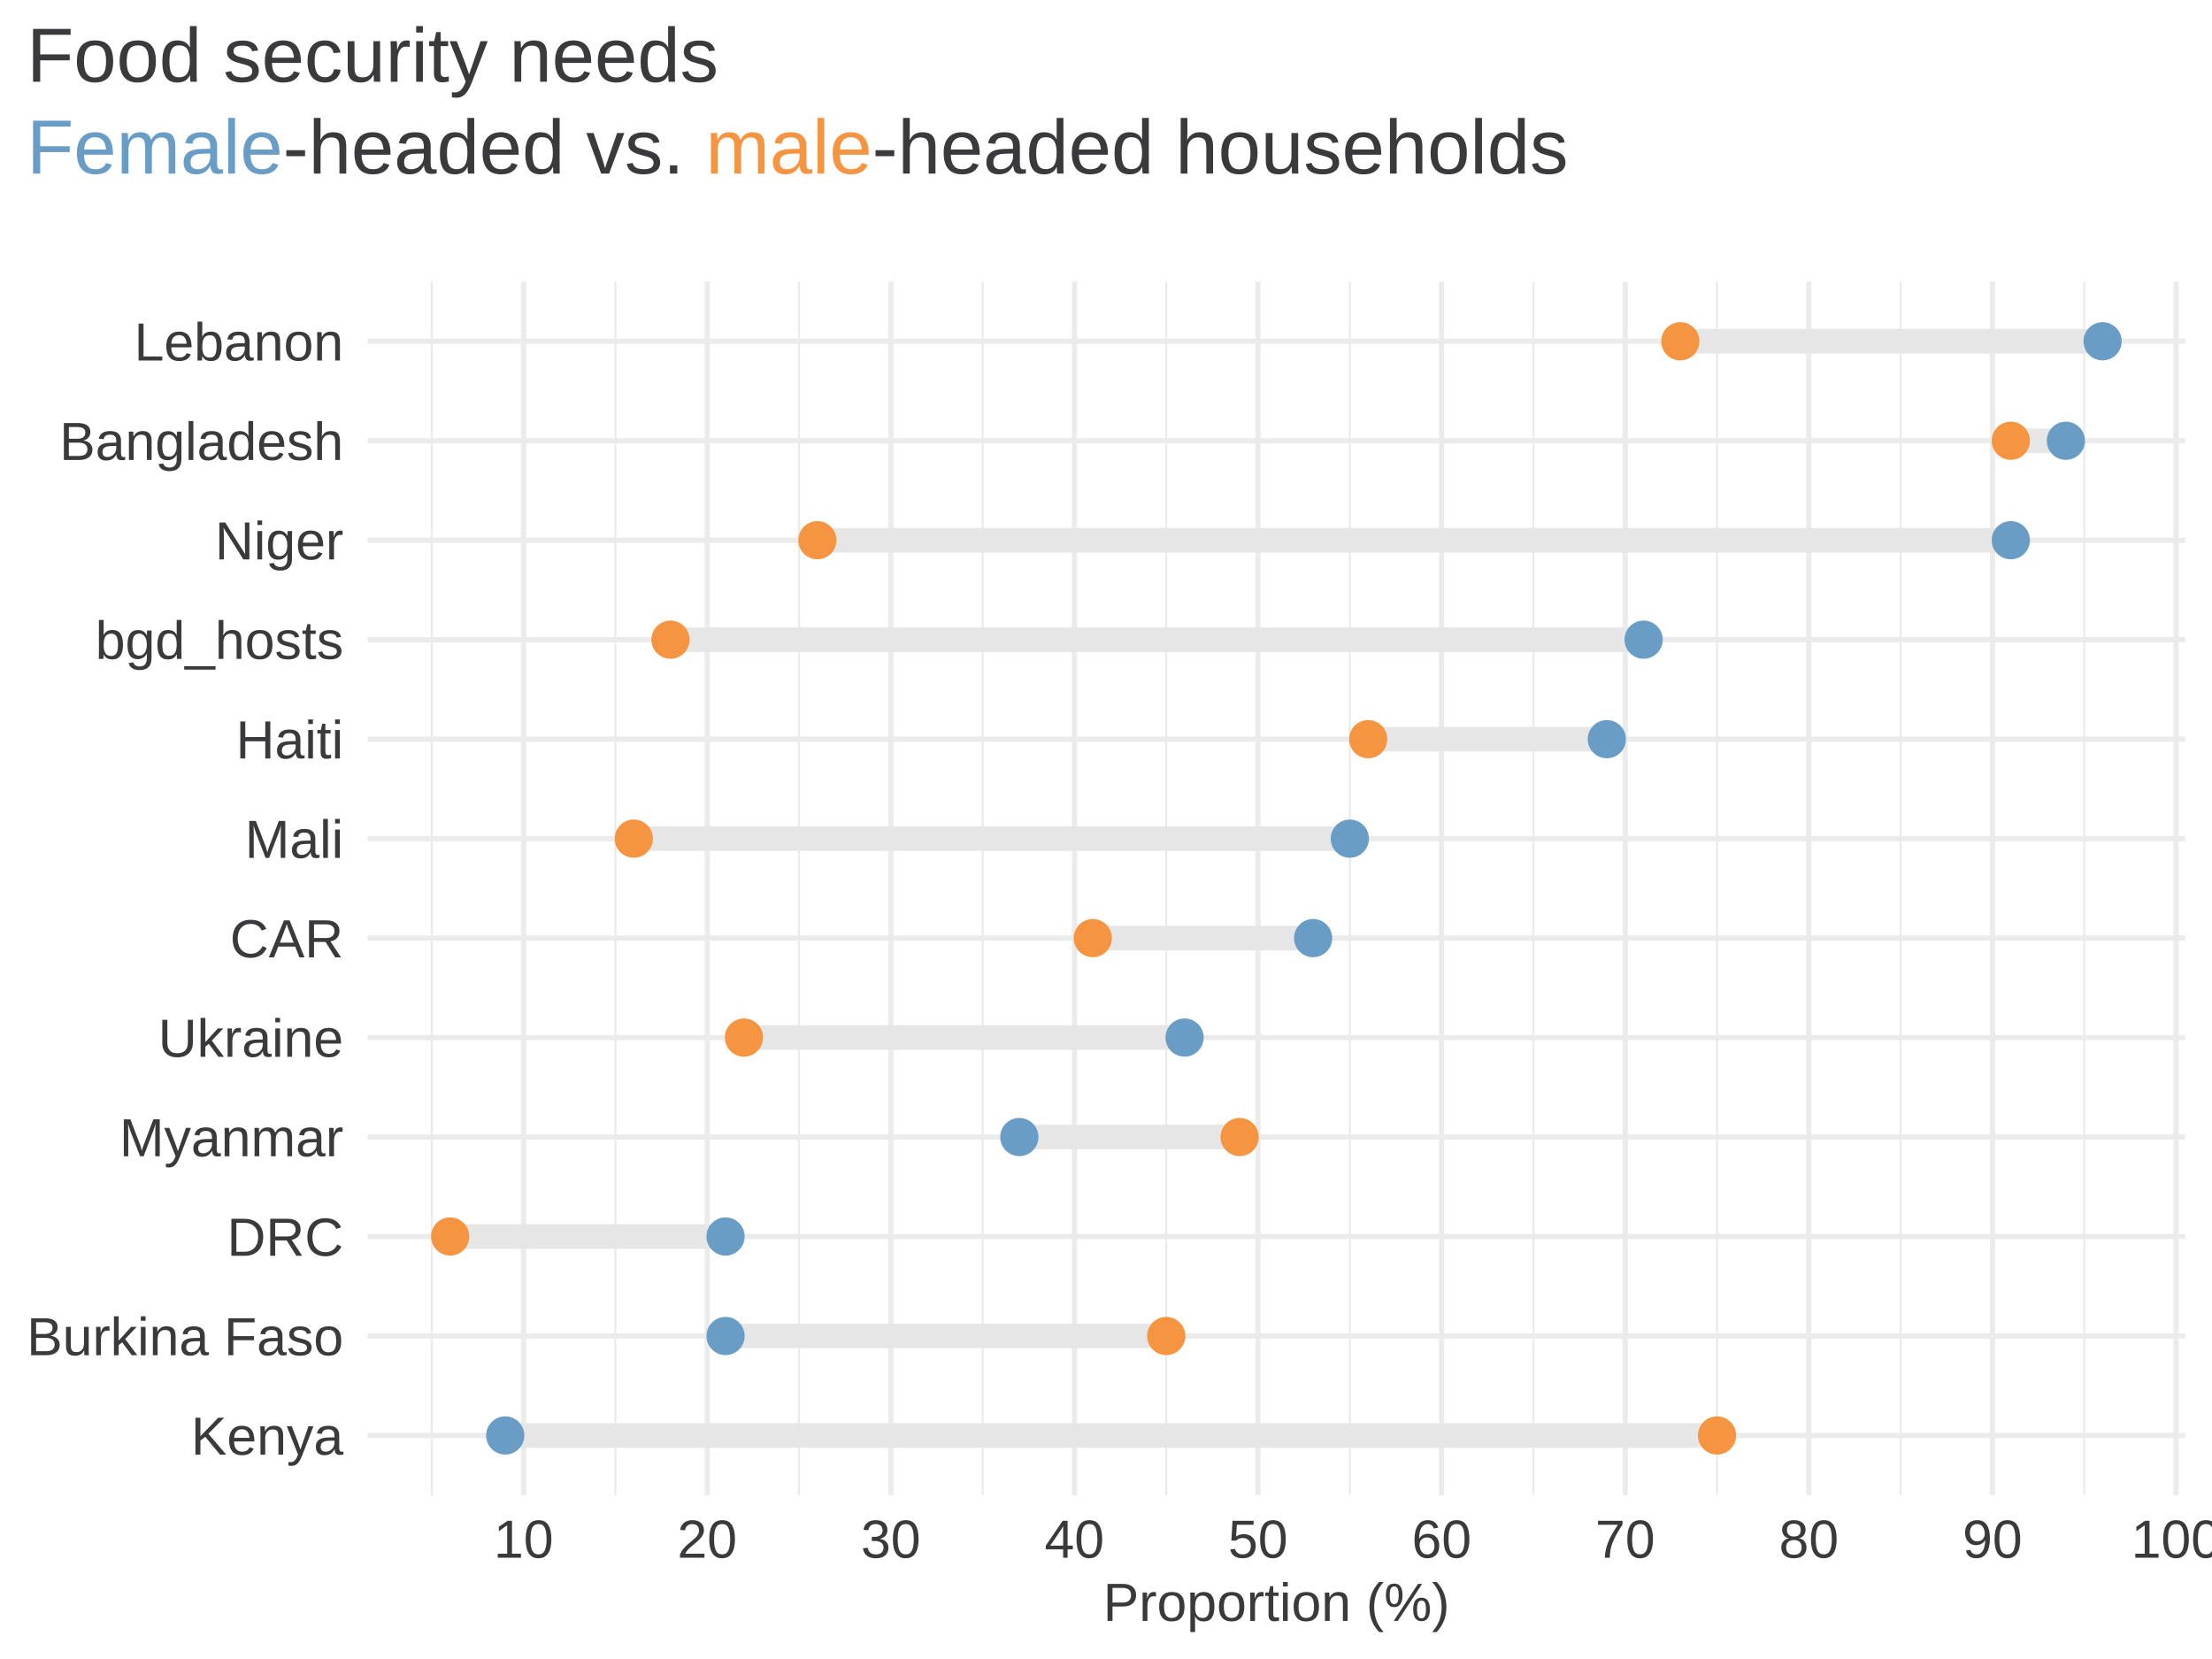
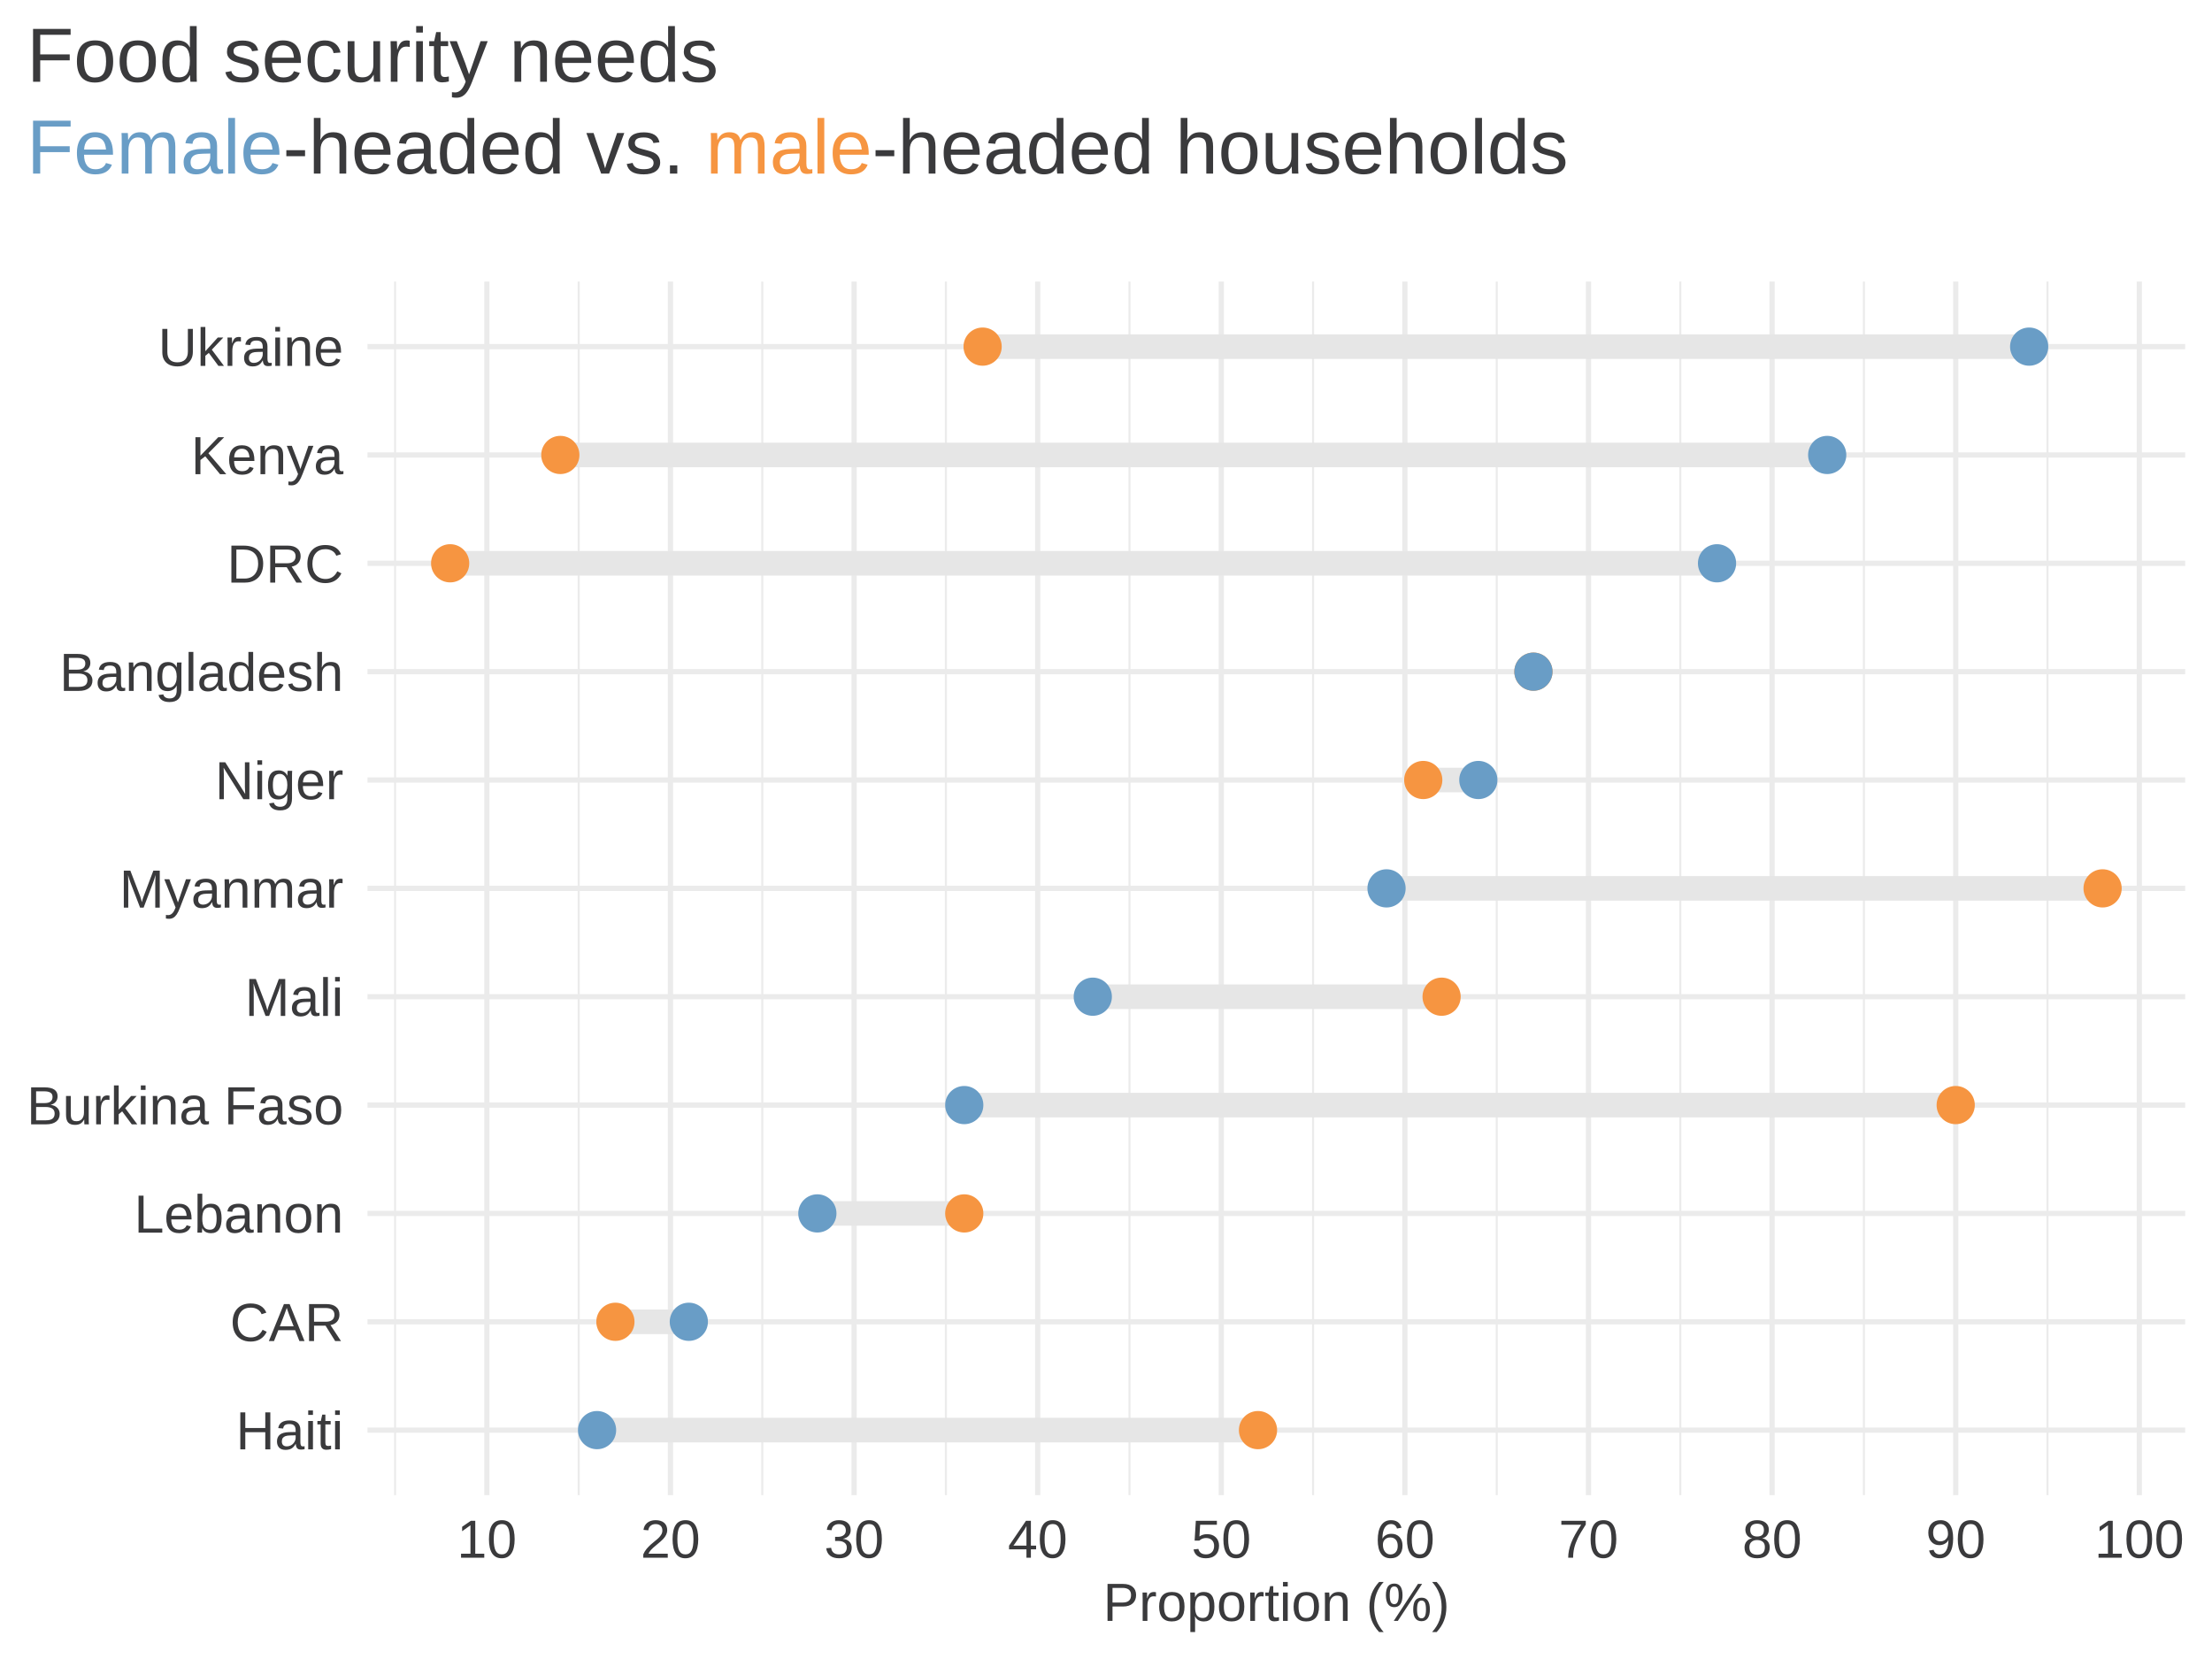
<svg xmlns="http://www.w3.org/2000/svg" class="svglite" width="576.00pt" height="432.00pt" viewBox="0 0 576.00 432.00">
  <defs>
    <style type="text/css">
    .svglite line, .svglite polyline, .svglite polygon, .svglite path, .svglite rect, .svglite circle {
      fill: none;
      stroke: #000000;
      stroke-linecap: round;
      stroke-linejoin: round;
      stroke-miterlimit: 10.00;
    }
    .svglite text {
      white-space: pre;
    }
  </style>
  </defs>
  <rect width="100%" height="100%" style="stroke: none; fill: none;" />
  <defs>
    <clipPath id="cpMC4wMHw1NzYuMDB8MC4wMHw0MzIuMDA=">
      <rect x="0.00" y="0.00" width="576.00" height="432.00" />
    </clipPath>
  </defs>
  <g clip-path="url(#cpMC4wMHw1NzYuMDB8MC4wMHw0MzIuMDA=)">
</g>
  <defs>
    <clipPath id="cpOTUuNzB8NTY5LjAzfDczLjMzfDM4OS4zMw==">
      <rect x="95.70" y="73.33" width="473.32" height="316.00" />
    </clipPath>
  </defs>
  <g clip-path="url(#cpOTUuNzB8NTY5LjAzfDczLjMzfDM4OS4zMw==)">
-     <polyline points="112.44,389.33 112.44,73.33 " style="stroke-width: 0.53; stroke: #EBEBEB; stroke-linecap: butt;" />
-     <polyline points="160.25,389.33 160.25,73.33 " style="stroke-width: 0.53; stroke: #EBEBEB; stroke-linecap: butt;" />
-     <polyline points="208.06,389.33 208.06,73.33 " style="stroke-width: 0.53; stroke: #EBEBEB; stroke-linecap: butt;" />
-     <polyline points="255.87,389.33 255.87,73.33 " style="stroke-width: 0.53; stroke: #EBEBEB; stroke-linecap: butt;" />
-     <polyline points="303.68,389.33 303.68,73.33 " style="stroke-width: 0.53; stroke: #EBEBEB; stroke-linecap: butt;" />
-     <polyline points="351.49,389.33 351.49,73.33 " style="stroke-width: 0.53; stroke: #EBEBEB; stroke-linecap: butt;" />
-     <polyline points="399.30,389.33 399.30,73.33 " style="stroke-width: 0.53; stroke: #EBEBEB; stroke-linecap: butt;" />
-     <polyline points="447.11,389.33 447.11,73.33 " style="stroke-width: 0.53; stroke: #EBEBEB; stroke-linecap: butt;" />
-     <polyline points="494.92,389.33 494.92,73.33 " style="stroke-width: 0.53; stroke: #EBEBEB; stroke-linecap: butt;" />
-     <polyline points="542.73,389.33 542.73,73.33 " style="stroke-width: 0.53; stroke: #EBEBEB; stroke-linecap: butt;" />
-     <polyline points="95.70,373.79 569.03,373.79 " style="stroke-width: 1.36; stroke: #EBEBEB; stroke-linecap: butt;" />
-     <polyline points="95.70,347.89 569.03,347.89 " style="stroke-width: 1.36; stroke: #EBEBEB; stroke-linecap: butt;" />
-     <polyline points="95.70,321.98 569.03,321.98 " style="stroke-width: 1.36; stroke: #EBEBEB; stroke-linecap: butt;" />
-     <polyline points="95.70,296.08 569.03,296.08 " style="stroke-width: 1.36; stroke: #EBEBEB; stroke-linecap: butt;" />
-     <polyline points="95.70,270.18 569.03,270.18 " style="stroke-width: 1.36; stroke: #EBEBEB; stroke-linecap: butt;" />
-     <polyline points="95.70,244.28 569.03,244.28 " style="stroke-width: 1.36; stroke: #EBEBEB; stroke-linecap: butt;" />
-     <polyline points="95.70,218.38 569.03,218.38 " style="stroke-width: 1.36; stroke: #EBEBEB; stroke-linecap: butt;" />
-     <polyline points="95.70,192.48 569.03,192.48 " style="stroke-width: 1.36; stroke: #EBEBEB; stroke-linecap: butt;" />
-     <polyline points="95.70,166.57 569.03,166.57 " style="stroke-width: 1.36; stroke: #EBEBEB; stroke-linecap: butt;" />
-     <polyline points="95.70,140.67 569.03,140.67 " style="stroke-width: 1.36; stroke: #EBEBEB; stroke-linecap: butt;" />
-     <polyline points="95.70,114.77 569.03,114.77 " style="stroke-width: 1.36; stroke: #EBEBEB; stroke-linecap: butt;" />
-     <polyline points="95.70,88.87 569.03,88.87 " style="stroke-width: 1.36; stroke: #EBEBEB; stroke-linecap: butt;" />
-     <polyline points="136.34,389.33 136.34,73.33 " style="stroke-width: 1.36; stroke: #EBEBEB; stroke-linecap: butt;" />
-     <polyline points="184.15,389.33 184.15,73.33 " style="stroke-width: 1.36; stroke: #EBEBEB; stroke-linecap: butt;" />
-     <polyline points="231.96,389.33 231.96,73.33 " style="stroke-width: 1.36; stroke: #EBEBEB; stroke-linecap: butt;" />
-     <polyline points="279.77,389.33 279.77,73.33 " style="stroke-width: 1.36; stroke: #EBEBEB; stroke-linecap: butt;" />
-     <polyline points="327.58,389.33 327.58,73.33 " style="stroke-width: 1.36; stroke: #EBEBEB; stroke-linecap: butt;" />
-     <polyline points="375.39,389.33 375.39,73.33 " style="stroke-width: 1.36; stroke: #EBEBEB; stroke-linecap: butt;" />
-     <polyline points="423.20,389.33 423.20,73.33 " style="stroke-width: 1.36; stroke: #EBEBEB; stroke-linecap: butt;" />
-     <polyline points="471.02,389.33 471.02,73.33 " style="stroke-width: 1.36; stroke: #EBEBEB; stroke-linecap: butt;" />
-     <polyline points="518.83,389.33 518.83,73.33 " style="stroke-width: 1.36; stroke: #EBEBEB; stroke-linecap: butt;" />
-     <polyline points="566.64,389.33 566.64,73.33 " style="stroke-width: 1.36; stroke: #EBEBEB; stroke-linecap: butt;" />
-     <line x1="308.46" y1="270.18" x2="193.72" y2="270.18" style="stroke-width: 6.40; stroke: #E6E6E6; stroke-linecap: butt;" />
-     <line x1="523.61" y1="140.67" x2="212.84" y2="140.67" style="stroke-width: 6.40; stroke: #E6E6E6; stroke-linecap: butt;" />
-     <line x1="265.43" y1="296.08" x2="322.80" y2="296.08" style="stroke-width: 6.40; stroke: #E6E6E6; stroke-linecap: butt;" />
-     <line x1="351.49" y1="218.38" x2="165.03" y2="218.38" style="stroke-width: 6.40; stroke: #E6E6E6; stroke-linecap: butt;" />
-     <line x1="547.51" y1="88.87" x2="437.55" y2="88.87" style="stroke-width: 6.40; stroke: #E6E6E6; stroke-linecap: butt;" />
-     <line x1="131.56" y1="373.79" x2="447.11" y2="373.79" style="stroke-width: 6.40; stroke: #E6E6E6; stroke-linecap: butt;" />
-     <line x1="418.42" y1="192.48" x2="356.27" y2="192.48" style="stroke-width: 6.40; stroke: #E6E6E6; stroke-linecap: butt;" />
-     <line x1="188.93" y1="321.98" x2="117.22" y2="321.98" style="stroke-width: 6.40; stroke: #E6E6E6; stroke-linecap: butt;" />
-     <line x1="341.93" y1="244.28" x2="284.56" y2="244.28" style="stroke-width: 6.40; stroke: #E6E6E6; stroke-linecap: butt;" />
-     <line x1="188.93" y1="347.89" x2="303.68" y2="347.89" style="stroke-width: 6.40; stroke: #E6E6E6; stroke-linecap: butt;" />
-     <line x1="537.95" y1="114.77" x2="523.61" y2="114.77" style="stroke-width: 6.40; stroke: #E6E6E6; stroke-linecap: butt;" />
-     <line x1="427.99" y1="166.57" x2="174.59" y2="166.57" style="stroke-width: 6.40; stroke: #E6E6E6; stroke-linecap: butt;" />
-     <circle cx="193.72" cy="270.18" r="4.62" style="stroke-width: 0.71; stroke: #F69541; fill: #F69541;" />
-     <circle cx="212.84" cy="140.67" r="4.62" style="stroke-width: 0.71; stroke: #F69541; fill: #F69541;" />
-     <circle cx="322.80" cy="296.08" r="4.62" style="stroke-width: 0.71; stroke: #F69541; fill: #F69541;" />
-     <circle cx="165.03" cy="218.38" r="4.62" style="stroke-width: 0.71; stroke: #F69541; fill: #F69541;" />
-     <circle cx="437.55" cy="88.87" r="4.62" style="stroke-width: 0.71; stroke: #F69541; fill: #F69541;" />
-     <circle cx="447.11" cy="373.79" r="4.62" style="stroke-width: 0.71; stroke: #F69541; fill: #F69541;" />
-     <circle cx="356.27" cy="192.48" r="4.62" style="stroke-width: 0.71; stroke: #F69541; fill: #F69541;" />
-     <circle cx="117.22" cy="321.98" r="4.62" style="stroke-width: 0.71; stroke: #F69541; fill: #F69541;" />
-     <circle cx="284.56" cy="244.28" r="4.62" style="stroke-width: 0.71; stroke: #F69541; fill: #F69541;" />
-     <circle cx="303.68" cy="347.89" r="4.62" style="stroke-width: 0.71; stroke: #F69541; fill: #F69541;" />
-     <circle cx="523.61" cy="114.77" r="4.62" style="stroke-width: 0.71; stroke: #F69541; fill: #F69541;" />
-     <circle cx="174.59" cy="166.57" r="4.62" style="stroke-width: 0.71; stroke: #F69541; fill: #F69541;" />
-     <circle cx="308.46" cy="270.18" r="4.62" style="stroke-width: 0.71; stroke: #699DC6; fill: #699DC6;" />
-     <circle cx="523.61" cy="140.67" r="4.62" style="stroke-width: 0.71; stroke: #699DC6; fill: #699DC6;" />
-     <circle cx="265.43" cy="296.08" r="4.62" style="stroke-width: 0.71; stroke: #699DC6; fill: #699DC6;" />
-     <circle cx="351.49" cy="218.38" r="4.62" style="stroke-width: 0.71; stroke: #699DC6; fill: #699DC6;" />
-     <circle cx="547.51" cy="88.87" r="4.62" style="stroke-width: 0.71; stroke: #699DC6; fill: #699DC6;" />
-     <circle cx="131.56" cy="373.79" r="4.62" style="stroke-width: 0.71; stroke: #699DC6; fill: #699DC6;" />
-     <circle cx="418.42" cy="192.48" r="4.62" style="stroke-width: 0.71; stroke: #699DC6; fill: #699DC6;" />
-     <circle cx="188.93" cy="321.98" r="4.62" style="stroke-width: 0.71; stroke: #699DC6; fill: #699DC6;" />
-     <circle cx="341.93" cy="244.28" r="4.62" style="stroke-width: 0.71; stroke: #699DC6; fill: #699DC6;" />
-     <circle cx="188.93" cy="347.89" r="4.62" style="stroke-width: 0.71; stroke: #699DC6; fill: #699DC6;" />
-     <circle cx="537.95" cy="114.77" r="4.62" style="stroke-width: 0.71; stroke: #699DC6; fill: #699DC6;" />
-     <circle cx="427.99" cy="166.57" r="4.62" style="stroke-width: 0.71; stroke: #699DC6; fill: #699DC6;" />
+     <polyline points="102.88,389.33 102.88,73.33 " style="stroke-width: 0.53; stroke: #EBEBEB; stroke-linecap: butt;" />
+     <polyline points="150.69,389.33 150.69,73.33 " style="stroke-width: 0.53; stroke: #EBEBEB; stroke-linecap: butt;" />
+     <polyline points="198.50,389.33 198.50,73.33 " style="stroke-width: 0.53; stroke: #EBEBEB; stroke-linecap: butt;" />
+     <polyline points="246.31,389.33 246.31,73.33 " style="stroke-width: 0.53; stroke: #EBEBEB; stroke-linecap: butt;" />
+     <polyline points="294.12,389.33 294.12,73.33 " style="stroke-width: 0.53; stroke: #EBEBEB; stroke-linecap: butt;" />
+     <polyline points="341.93,389.33 341.93,73.33 " style="stroke-width: 0.53; stroke: #EBEBEB; stroke-linecap: butt;" />
+     <polyline points="389.74,389.33 389.74,73.33 " style="stroke-width: 0.53; stroke: #EBEBEB; stroke-linecap: butt;" />
+     <polyline points="437.55,389.33 437.55,73.33 " style="stroke-width: 0.53; stroke: #EBEBEB; stroke-linecap: butt;" />
+     <polyline points="485.36,389.33 485.36,73.33 " style="stroke-width: 0.53; stroke: #EBEBEB; stroke-linecap: butt;" />
+     <polyline points="533.17,389.33 533.17,73.33 " style="stroke-width: 0.53; stroke: #EBEBEB; stroke-linecap: butt;" />
+     <polyline points="95.70,372.40 569.03,372.40 " style="stroke-width: 1.36; stroke: #EBEBEB; stroke-linecap: butt;" />
+     <polyline points="95.70,344.19 569.03,344.19 " style="stroke-width: 1.36; stroke: #EBEBEB; stroke-linecap: butt;" />
+     <polyline points="95.70,315.97 569.03,315.97 " style="stroke-width: 1.36; stroke: #EBEBEB; stroke-linecap: butt;" />
+     <polyline points="95.70,287.76 569.03,287.76 " style="stroke-width: 1.36; stroke: #EBEBEB; stroke-linecap: butt;" />
+     <polyline points="95.70,259.54 569.03,259.54 " style="stroke-width: 1.36; stroke: #EBEBEB; stroke-linecap: butt;" />
+     <polyline points="95.70,231.33 569.03,231.33 " style="stroke-width: 1.36; stroke: #EBEBEB; stroke-linecap: butt;" />
+     <polyline points="95.70,203.11 569.03,203.11 " style="stroke-width: 1.36; stroke: #EBEBEB; stroke-linecap: butt;" />
+     <polyline points="95.70,174.90 569.03,174.90 " style="stroke-width: 1.36; stroke: #EBEBEB; stroke-linecap: butt;" />
+     <polyline points="95.70,146.68 569.03,146.68 " style="stroke-width: 1.36; stroke: #EBEBEB; stroke-linecap: butt;" />
+     <polyline points="95.70,118.47 569.03,118.47 " style="stroke-width: 1.36; stroke: #EBEBEB; stroke-linecap: butt;" />
+     <polyline points="95.70,90.26 569.03,90.26 " style="stroke-width: 1.36; stroke: #EBEBEB; stroke-linecap: butt;" />
+     <polyline points="126.78,389.33 126.78,73.33 " style="stroke-width: 1.36; stroke: #EBEBEB; stroke-linecap: butt;" />
+     <polyline points="174.59,389.33 174.59,73.33 " style="stroke-width: 1.36; stroke: #EBEBEB; stroke-linecap: butt;" />
+     <polyline points="222.40,389.33 222.40,73.33 " style="stroke-width: 1.36; stroke: #EBEBEB; stroke-linecap: butt;" />
+     <polyline points="270.21,389.33 270.21,73.33 " style="stroke-width: 1.36; stroke: #EBEBEB; stroke-linecap: butt;" />
+     <polyline points="318.02,389.33 318.02,73.33 " style="stroke-width: 1.36; stroke: #EBEBEB; stroke-linecap: butt;" />
+     <polyline points="365.83,389.33 365.83,73.33 " style="stroke-width: 1.36; stroke: #EBEBEB; stroke-linecap: butt;" />
+     <polyline points="413.64,389.33 413.64,73.33 " style="stroke-width: 1.36; stroke: #EBEBEB; stroke-linecap: butt;" />
+     <polyline points="461.45,389.33 461.45,73.33 " style="stroke-width: 1.36; stroke: #EBEBEB; stroke-linecap: butt;" />
+     <polyline points="509.26,389.33 509.26,73.33 " style="stroke-width: 1.36; stroke: #EBEBEB; stroke-linecap: butt;" />
+     <polyline points="557.07,389.33 557.07,73.33 " style="stroke-width: 1.36; stroke: #EBEBEB; stroke-linecap: butt;" />
+     <line x1="528.39" y1="90.26" x2="255.87" y2="90.26" style="stroke-width: 6.40; stroke: #E6E6E6; stroke-linecap: butt;" />
+     <line x1="384.96" y1="203.11" x2="370.61" y2="203.11" style="stroke-width: 6.40; stroke: #E6E6E6; stroke-linecap: butt;" />
+     <line x1="361.05" y1="231.33" x2="547.51" y2="231.33" style="stroke-width: 6.40; stroke: #E6E6E6; stroke-linecap: butt;" />
+     <line x1="284.56" y1="259.54" x2="375.39" y2="259.54" style="stroke-width: 6.40; stroke: #E6E6E6; stroke-linecap: butt;" />
+     <line x1="212.84" y1="315.97" x2="251.09" y2="315.97" style="stroke-width: 6.40; stroke: #E6E6E6; stroke-linecap: butt;" />
+     <line x1="475.80" y1="118.47" x2="145.91" y2="118.47" style="stroke-width: 6.40; stroke: #E6E6E6; stroke-linecap: butt;" />
+     <line x1="155.47" y1="372.40" x2="327.58" y2="372.40" style="stroke-width: 6.40; stroke: #E6E6E6; stroke-linecap: butt;" />
+     <line x1="447.11" y1="146.68" x2="117.22" y2="146.68" style="stroke-width: 6.40; stroke: #E6E6E6; stroke-linecap: butt;" />
+     <line x1="179.37" y1="344.19" x2="160.25" y2="344.19" style="stroke-width: 6.40; stroke: #E6E6E6; stroke-linecap: butt;" />
+     <line x1="251.09" y1="287.76" x2="509.26" y2="287.76" style="stroke-width: 6.40; stroke: #E6E6E6; stroke-linecap: butt;" />
+     <line x1="399.30" y1="174.90" x2="399.30" y2="174.90" style="stroke-width: 6.40; stroke: #E6E6E6; stroke-linecap: butt;" />
+     <circle cx="255.87" cy="90.26" r="4.62" style="stroke-width: 0.71; stroke: #F69541; fill: #F69541;" />
+     <circle cx="370.61" cy="203.11" r="4.62" style="stroke-width: 0.71; stroke: #F69541; fill: #F69541;" />
+     <circle cx="547.51" cy="231.33" r="4.62" style="stroke-width: 0.71; stroke: #F69541; fill: #F69541;" />
+     <circle cx="375.39" cy="259.54" r="4.62" style="stroke-width: 0.71; stroke: #F69541; fill: #F69541;" />
+     <circle cx="251.09" cy="315.97" r="4.62" style="stroke-width: 0.71; stroke: #F69541; fill: #F69541;" />
+     <circle cx="145.91" cy="118.47" r="4.62" style="stroke-width: 0.71; stroke: #F69541; fill: #F69541;" />
+     <circle cx="327.58" cy="372.40" r="4.62" style="stroke-width: 0.71; stroke: #F69541; fill: #F69541;" />
+     <circle cx="117.22" cy="146.68" r="4.62" style="stroke-width: 0.71; stroke: #F69541; fill: #F69541;" />
+     <circle cx="160.25" cy="344.19" r="4.62" style="stroke-width: 0.71; stroke: #F69541; fill: #F69541;" />
+     <circle cx="509.26" cy="287.76" r="4.62" style="stroke-width: 0.71; stroke: #F69541; fill: #F69541;" />
+     <circle cx="399.30" cy="174.90" r="4.62" style="stroke-width: 0.71; stroke: #F69541; fill: #F69541;" />
+     <circle cx="528.39" cy="90.26" r="4.62" style="stroke-width: 0.71; stroke: #699DC6; fill: #699DC6;" />
+     <circle cx="384.96" cy="203.11" r="4.62" style="stroke-width: 0.71; stroke: #699DC6; fill: #699DC6;" />
+     <circle cx="361.05" cy="231.33" r="4.62" style="stroke-width: 0.71; stroke: #699DC6; fill: #699DC6;" />
+     <circle cx="284.56" cy="259.54" r="4.62" style="stroke-width: 0.71; stroke: #699DC6; fill: #699DC6;" />
+     <circle cx="212.84" cy="315.97" r="4.62" style="stroke-width: 0.71; stroke: #699DC6; fill: #699DC6;" />
+     <circle cx="475.80" cy="118.47" r="4.62" style="stroke-width: 0.71; stroke: #699DC6; fill: #699DC6;" />
+     <circle cx="155.47" cy="372.40" r="4.62" style="stroke-width: 0.71; stroke: #699DC6; fill: #699DC6;" />
+     <circle cx="447.11" cy="146.68" r="4.62" style="stroke-width: 0.71; stroke: #699DC6; fill: #699DC6;" />
+     <circle cx="179.37" cy="344.19" r="4.62" style="stroke-width: 0.71; stroke: #699DC6; fill: #699DC6;" />
+     <circle cx="251.09" cy="287.76" r="4.62" style="stroke-width: 0.71; stroke: #699DC6; fill: #699DC6;" />
+     <circle cx="399.30" cy="174.90" r="4.62" style="stroke-width: 0.71; stroke: #699DC6; fill: #699DC6;" />
  </g>
  <g clip-path="url(#cpMC4wMHw1NzYuMDB8MC4wMHw0MzIuMDA=)">
-     <text x="89.43" y="378.80" text-anchor="end" style="font-size: 14.00px;fill: #3A3A3C; font-family: &quot;Arial&quot;;" textLength="39.69px" lengthAdjust="spacingAndGlyphs">Kenya</text>
-     <text x="89.43" y="352.90" text-anchor="end" style="font-size: 14.00px;fill: #3A3A3C; font-family: &quot;Arial&quot;;" textLength="82.45px" lengthAdjust="spacingAndGlyphs">Burkina Faso</text>
-     <text x="89.43" y="327.00" text-anchor="end" style="font-size: 14.00px;fill: #3A3A3C; font-family: &quot;Arial&quot;;" textLength="30.33px" lengthAdjust="spacingAndGlyphs">DRC</text>
-     <text x="89.43" y="301.09" text-anchor="end" style="font-size: 14.00px;fill: #3A3A3C; font-family: &quot;Arial&quot;;" textLength="58.32px" lengthAdjust="spacingAndGlyphs">Myanmar</text>
-     <text x="89.43" y="275.19" text-anchor="end" style="font-size: 14.00px;fill: #3A3A3C; font-family: &quot;Arial&quot;;" textLength="48.23px" lengthAdjust="spacingAndGlyphs">Ukraine</text>
-     <text x="89.43" y="249.29" text-anchor="end" style="font-size: 14.00px;fill: #3A3A3C; font-family: &quot;Arial&quot;;" textLength="29.56px" lengthAdjust="spacingAndGlyphs">CAR</text>
-     <text x="89.43" y="223.39" text-anchor="end" style="font-size: 14.00px;fill: #3A3A3C; font-family: &quot;Arial&quot;;" textLength="25.66px" lengthAdjust="spacingAndGlyphs">Mali</text>
-     <text x="89.43" y="197.49" text-anchor="end" style="font-size: 14.00px;fill: #3A3A3C; font-family: &quot;Arial&quot;;" textLength="28.00px" lengthAdjust="spacingAndGlyphs">Haiti</text>
-     <text x="89.43" y="171.58" text-anchor="end" style="font-size: 14.00px;fill: #3A3A3C; font-family: &quot;Arial&quot;;" textLength="64.58px" lengthAdjust="spacingAndGlyphs">bgd_hosts</text>
-     <text x="89.43" y="145.68" text-anchor="end" style="font-size: 14.00px;fill: #3A3A3C; font-family: &quot;Arial&quot;;" textLength="33.44px" lengthAdjust="spacingAndGlyphs">Niger</text>
-     <text x="89.43" y="119.78" text-anchor="end" style="font-size: 14.00px;fill: #3A3A3C; font-family: &quot;Arial&quot;;" textLength="73.93px" lengthAdjust="spacingAndGlyphs">Bangladesh</text>
-     <text x="89.43" y="93.88" text-anchor="end" style="font-size: 14.00px;fill: #3A3A3C; font-family: &quot;Arial&quot;;" textLength="54.48px" lengthAdjust="spacingAndGlyphs">Lebanon</text>
-     <text x="136.34" y="405.63" text-anchor="middle" style="font-size: 14.00px;fill: #3A3A3C; font-family: &quot;Arial&quot;;" textLength="15.57px" lengthAdjust="spacingAndGlyphs">10</text>
-     <text x="184.15" y="405.63" text-anchor="middle" style="font-size: 14.00px;fill: #3A3A3C; font-family: &quot;Arial&quot;;" textLength="15.57px" lengthAdjust="spacingAndGlyphs">20</text>
-     <text x="231.96" y="405.63" text-anchor="middle" style="font-size: 14.00px;fill: #3A3A3C; font-family: &quot;Arial&quot;;" textLength="15.57px" lengthAdjust="spacingAndGlyphs">30</text>
-     <text x="279.77" y="405.63" text-anchor="middle" style="font-size: 14.00px;fill: #3A3A3C; font-family: &quot;Arial&quot;;" textLength="15.57px" lengthAdjust="spacingAndGlyphs">40</text>
-     <text x="327.58" y="405.63" text-anchor="middle" style="font-size: 14.00px;fill: #3A3A3C; font-family: &quot;Arial&quot;;" textLength="15.57px" lengthAdjust="spacingAndGlyphs">50</text>
-     <text x="375.39" y="405.63" text-anchor="middle" style="font-size: 14.00px;fill: #3A3A3C; font-family: &quot;Arial&quot;;" textLength="15.57px" lengthAdjust="spacingAndGlyphs">60</text>
-     <text x="423.20" y="405.63" text-anchor="middle" style="font-size: 14.00px;fill: #3A3A3C; font-family: &quot;Arial&quot;;" textLength="15.57px" lengthAdjust="spacingAndGlyphs">70</text>
-     <text x="471.02" y="405.63" text-anchor="middle" style="font-size: 14.00px;fill: #3A3A3C; font-family: &quot;Arial&quot;;" textLength="15.57px" lengthAdjust="spacingAndGlyphs">80</text>
-     <text x="518.83" y="405.63" text-anchor="middle" style="font-size: 14.00px;fill: #3A3A3C; font-family: &quot;Arial&quot;;" textLength="15.57px" lengthAdjust="spacingAndGlyphs">90</text>
-     <text x="566.64" y="405.63" text-anchor="middle" style="font-size: 14.00px;fill: #3A3A3C; font-family: &quot;Arial&quot;;" textLength="23.35px" lengthAdjust="spacingAndGlyphs">100</text>
+     <text x="89.43" y="377.41" text-anchor="end" style="font-size: 14.00px;fill: #3A3A3C; font-family: &quot;Arial&quot;;" textLength="28.00px" lengthAdjust="spacingAndGlyphs">Haiti</text>
+     <text x="89.43" y="349.20" text-anchor="end" style="font-size: 14.00px;fill: #3A3A3C; font-family: &quot;Arial&quot;;" textLength="29.56px" lengthAdjust="spacingAndGlyphs">CAR</text>
+     <text x="89.43" y="320.98" text-anchor="end" style="font-size: 14.00px;fill: #3A3A3C; font-family: &quot;Arial&quot;;" textLength="54.48px" lengthAdjust="spacingAndGlyphs">Lebanon</text>
+     <text x="89.43" y="292.77" text-anchor="end" style="font-size: 14.00px;fill: #3A3A3C; font-family: &quot;Arial&quot;;" textLength="82.45px" lengthAdjust="spacingAndGlyphs">Burkina Faso</text>
+     <text x="89.43" y="264.55" text-anchor="end" style="font-size: 14.00px;fill: #3A3A3C; font-family: &quot;Arial&quot;;" textLength="25.66px" lengthAdjust="spacingAndGlyphs">Mali</text>
+     <text x="89.43" y="236.34" text-anchor="end" style="font-size: 14.00px;fill: #3A3A3C; font-family: &quot;Arial&quot;;" textLength="58.32px" lengthAdjust="spacingAndGlyphs">Myanmar</text>
+     <text x="89.43" y="208.12" text-anchor="end" style="font-size: 14.00px;fill: #3A3A3C; font-family: &quot;Arial&quot;;" textLength="33.44px" lengthAdjust="spacingAndGlyphs">Niger</text>
+     <text x="89.43" y="179.91" text-anchor="end" style="font-size: 14.00px;fill: #3A3A3C; font-family: &quot;Arial&quot;;" textLength="73.93px" lengthAdjust="spacingAndGlyphs">Bangladesh</text>
+     <text x="89.43" y="151.70" text-anchor="end" style="font-size: 14.00px;fill: #3A3A3C; font-family: &quot;Arial&quot;;" textLength="30.33px" lengthAdjust="spacingAndGlyphs">DRC</text>
+     <text x="89.43" y="123.48" text-anchor="end" style="font-size: 14.00px;fill: #3A3A3C; font-family: &quot;Arial&quot;;" textLength="39.69px" lengthAdjust="spacingAndGlyphs">Kenya</text>
+     <text x="89.43" y="95.27" text-anchor="end" style="font-size: 14.00px;fill: #3A3A3C; font-family: &quot;Arial&quot;;" textLength="48.23px" lengthAdjust="spacingAndGlyphs">Ukraine</text>
+     <text x="126.78" y="405.63" text-anchor="middle" style="font-size: 14.00px;fill: #3A3A3C; font-family: &quot;Arial&quot;;" textLength="15.57px" lengthAdjust="spacingAndGlyphs">10</text>
+     <text x="174.59" y="405.63" text-anchor="middle" style="font-size: 14.00px;fill: #3A3A3C; font-family: &quot;Arial&quot;;" textLength="15.57px" lengthAdjust="spacingAndGlyphs">20</text>
+     <text x="222.40" y="405.63" text-anchor="middle" style="font-size: 14.00px;fill: #3A3A3C; font-family: &quot;Arial&quot;;" textLength="15.57px" lengthAdjust="spacingAndGlyphs">30</text>
+     <text x="270.21" y="405.63" text-anchor="middle" style="font-size: 14.00px;fill: #3A3A3C; font-family: &quot;Arial&quot;;" textLength="15.57px" lengthAdjust="spacingAndGlyphs">40</text>
+     <text x="318.02" y="405.63" text-anchor="middle" style="font-size: 14.00px;fill: #3A3A3C; font-family: &quot;Arial&quot;;" textLength="15.57px" lengthAdjust="spacingAndGlyphs">50</text>
+     <text x="365.83" y="405.63" text-anchor="middle" style="font-size: 14.00px;fill: #3A3A3C; font-family: &quot;Arial&quot;;" textLength="15.57px" lengthAdjust="spacingAndGlyphs">60</text>
+     <text x="413.64" y="405.63" text-anchor="middle" style="font-size: 14.00px;fill: #3A3A3C; font-family: &quot;Arial&quot;;" textLength="15.57px" lengthAdjust="spacingAndGlyphs">70</text>
+     <text x="461.45" y="405.63" text-anchor="middle" style="font-size: 14.00px;fill: #3A3A3C; font-family: &quot;Arial&quot;;" textLength="15.57px" lengthAdjust="spacingAndGlyphs">80</text>
+     <text x="509.26" y="405.63" text-anchor="middle" style="font-size: 14.00px;fill: #3A3A3C; font-family: &quot;Arial&quot;;" textLength="15.57px" lengthAdjust="spacingAndGlyphs">90</text>
+     <text x="557.07" y="405.63" text-anchor="middle" style="font-size: 14.00px;fill: #3A3A3C; font-family: &quot;Arial&quot;;" textLength="23.35px" lengthAdjust="spacingAndGlyphs">100</text>
    <text x="332.37" y="422.08" text-anchor="middle" style="font-size: 14.00px;fill: #3A3A3C; font-family: &quot;Arial&quot;;" textLength="90.22px" lengthAdjust="spacingAndGlyphs">Proportion (%)</text>
    <text x="6.97" y="21.29" style="font-size: 20.00px;fill: #3A3A3C; font-family: &quot;Arial&quot;;" textLength="45.59px" lengthAdjust="spacingAndGlyphs">Food</text>
    <text x="58.12" y="21.29" style="font-size: 20.00px;fill: #3A3A3C; font-family: &quot;Arial&quot;;" textLength="68.91px" lengthAdjust="spacingAndGlyphs">security</text>
    <text x="132.59" y="21.29" style="font-size: 20.00px;fill: #3A3A3C; font-family: &quot;Arial&quot;;" textLength="54.50px" lengthAdjust="spacingAndGlyphs">needs</text>
    <text x="6.97" y="45.20" style="font-size: 20.00px;fill: #699DC6; font-family: &quot;Arial&quot;;" textLength="66.69px" lengthAdjust="spacingAndGlyphs">Female</text>
    <text x="73.67" y="45.20" style="font-size: 20.00px;fill: #3A3A3C; font-family: &quot;Arial&quot;;" textLength="73.40px" lengthAdjust="spacingAndGlyphs">-headed</text>
    <text x="152.63" y="45.20" style="font-size: 20.00px;fill: #3A3A3C; font-family: &quot;Arial&quot;;" textLength="25.56px" lengthAdjust="spacingAndGlyphs">vs.</text>
    <text x="183.75" y="45.20" style="font-size: 20.00px;fill: #F69541; font-family: &quot;Arial&quot;;" textLength="43.35px" lengthAdjust="spacingAndGlyphs">male</text>
    <text x="227.10" y="45.20" style="font-size: 20.00px;fill: #3A3A3C; font-family: &quot;Arial&quot;;" textLength="73.40px" lengthAdjust="spacingAndGlyphs">-headed</text>
    <text x="306.06" y="45.20" style="font-size: 20.00px;fill: #3A3A3C; font-family: &quot;Arial&quot;;" textLength="102.31px" lengthAdjust="spacingAndGlyphs">households</text>
  </g>
</svg>
